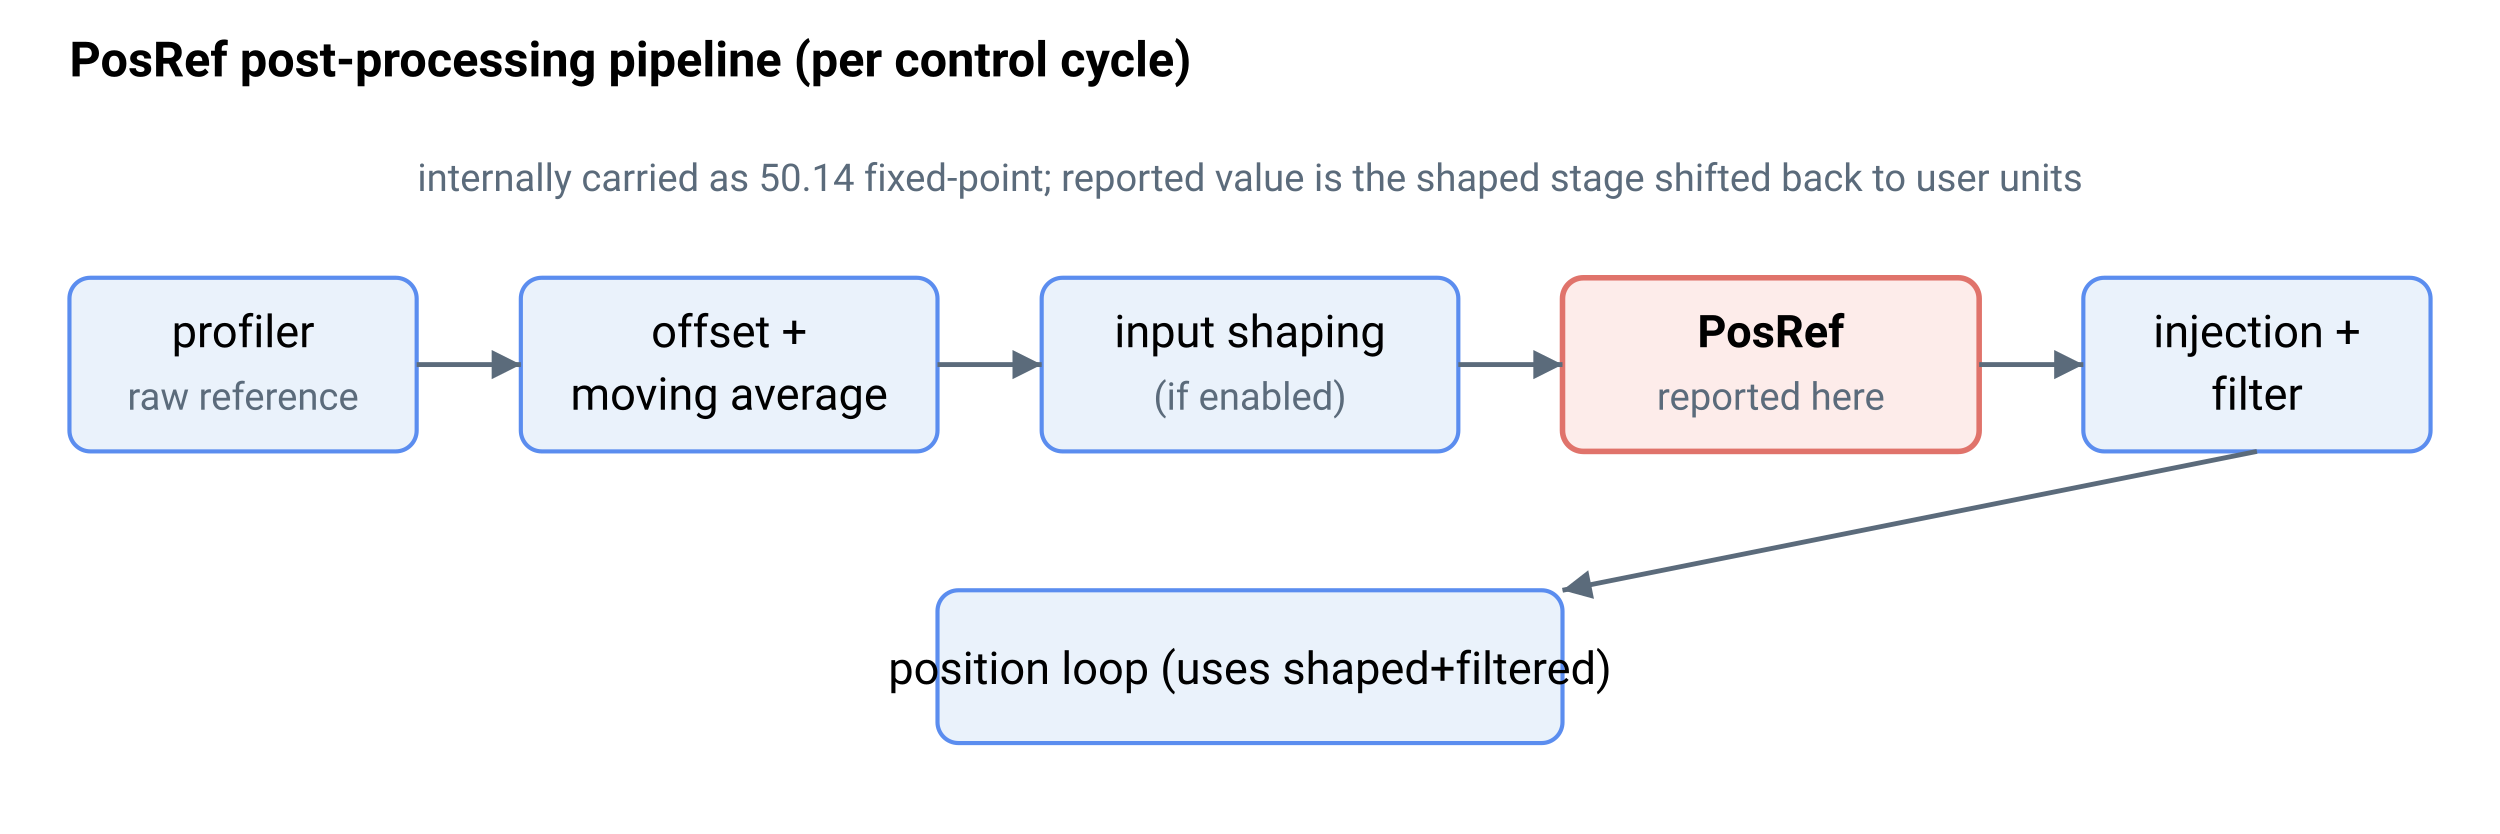
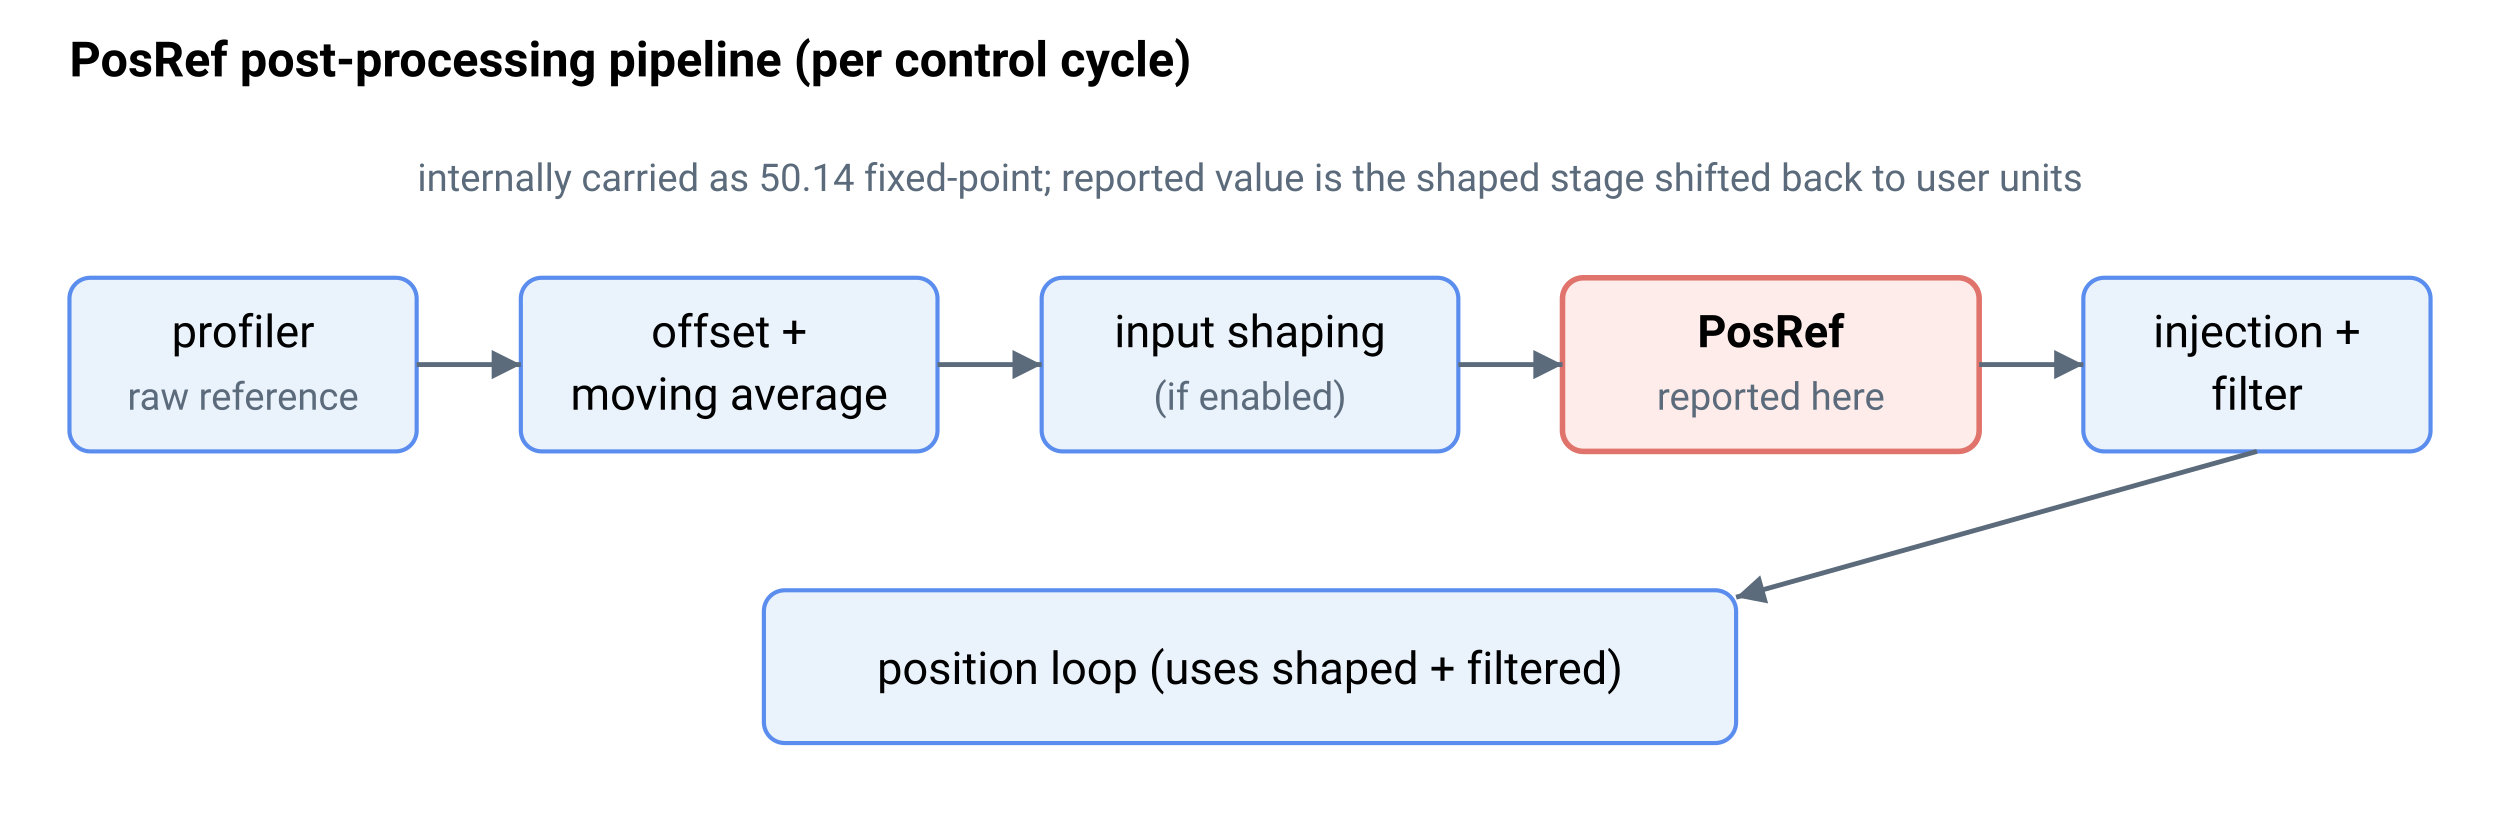
- <svg xmlns="http://www.w3.org/2000/svg" width="720" height="240" viewBox="0 0 720 240" font-family="-apple-system,Segoe UI,Roboto,sans-serif" font-size="13">
+ <svg xmlns="http://www.w3.org/2000/svg" width="720" height="240" viewBox="0 0 720 240" font-family="-apple-system,Segoe UI,Roboto,sans-serif" font-size="13" role="img" aria-label="PosRef post-processing pipeline: the profiler reference passes through offset and moving-average smoothing, optional input shaping, is reported as PosRef, then has injection and filtering applied before reaching the position loop.">
  <defs>
    <marker id="arrow" markerWidth="8" markerHeight="8" refX="6" refY="3" orient="auto">
      <path d="M0,0 L6,3 L0,6 Z" fill="#5b6b7b" />
    </marker>
  </defs>
  <text x="20" y="22" font-size="14" font-weight="bold">PosRef post-processing pipeline (per control cycle)</text>
  <rect x="20" y="80" width="100" height="50" rx="6" fill="#eaf2fb" stroke="#5b8def" stroke-width="1.2" />
  <text x="70" y="100" text-anchor="middle">profiler</text>
  <text x="70" y="118" text-anchor="middle" font-size="11" fill="#5b6b7b">raw reference</text>
  <rect x="150" y="80" width="120" height="50" rx="6" fill="#eaf2fb" stroke="#5b8def" stroke-width="1.2" />
  <text x="210" y="100" text-anchor="middle">offset +</text>
  <text x="210" y="118" text-anchor="middle">moving average</text>
  <rect x="300" y="80" width="120" height="50" rx="6" fill="#eaf2fb" stroke="#5b8def" stroke-width="1.2" />
  <text x="360" y="100" text-anchor="middle">input shaping</text>
  <text x="360" y="118" text-anchor="middle" font-size="11" fill="#5b6b7b">(if enabled)</text>
  <rect x="450" y="80" width="120" height="50" rx="6" fill="#fdecea" stroke="#e0736b" stroke-width="1.6" />
  <text x="510" y="100" text-anchor="middle" font-weight="bold">PosRef</text>
  <text x="510" y="118" text-anchor="middle" font-size="11" fill="#5b6b7b">reported here</text>
  <rect x="600" y="80" width="100" height="50" rx="6" fill="#eaf2fb" stroke="#5b8def" stroke-width="1.2" />
  <text x="650" y="100" text-anchor="middle">injection +</text>
  <text x="650" y="118" text-anchor="middle">filter</text>
-   <rect x="270" y="170" width="180" height="44" rx="6" fill="#eaf2fb" stroke="#5b8def" stroke-width="1.2" />
-   <text x="360" y="197" text-anchor="middle">position loop (uses shaped+filtered)</text>
+   <rect x="220" y="170" width="280" height="44" rx="6" fill="#eaf2fb" stroke="#5b8def" stroke-width="1.2" />
+   <text x="360" y="197" text-anchor="middle">position loop (uses shaped + filtered)</text>
  <line x1="120" y1="105" x2="150" y2="105" stroke="#5b6b7b" stroke-width="1.4" marker-end="url(#arrow)" />
  <line x1="270" y1="105" x2="300" y2="105" stroke="#5b6b7b" stroke-width="1.4" marker-end="url(#arrow)" />
  <line x1="420" y1="105" x2="450" y2="105" stroke="#5b6b7b" stroke-width="1.4" marker-end="url(#arrow)" />
  <line x1="570" y1="105" x2="600" y2="105" stroke="#5b6b7b" stroke-width="1.4" marker-end="url(#arrow)" />
-   <line x1="650" y1="130" x2="450" y2="170" stroke="#5b6b7b" stroke-width="1.4" marker-end="url(#arrow)" />
+   <line x1="650" y1="130" x2="500" y2="172" stroke="#5b6b7b" stroke-width="1.4" marker-end="url(#arrow)" />
  <text x="360" y="55" text-anchor="middle" font-size="11" fill="#5b6b7b">internally carried as 50.14 fixed-point; reported value is the shaped stage shifted back to user units</text>
</svg>
